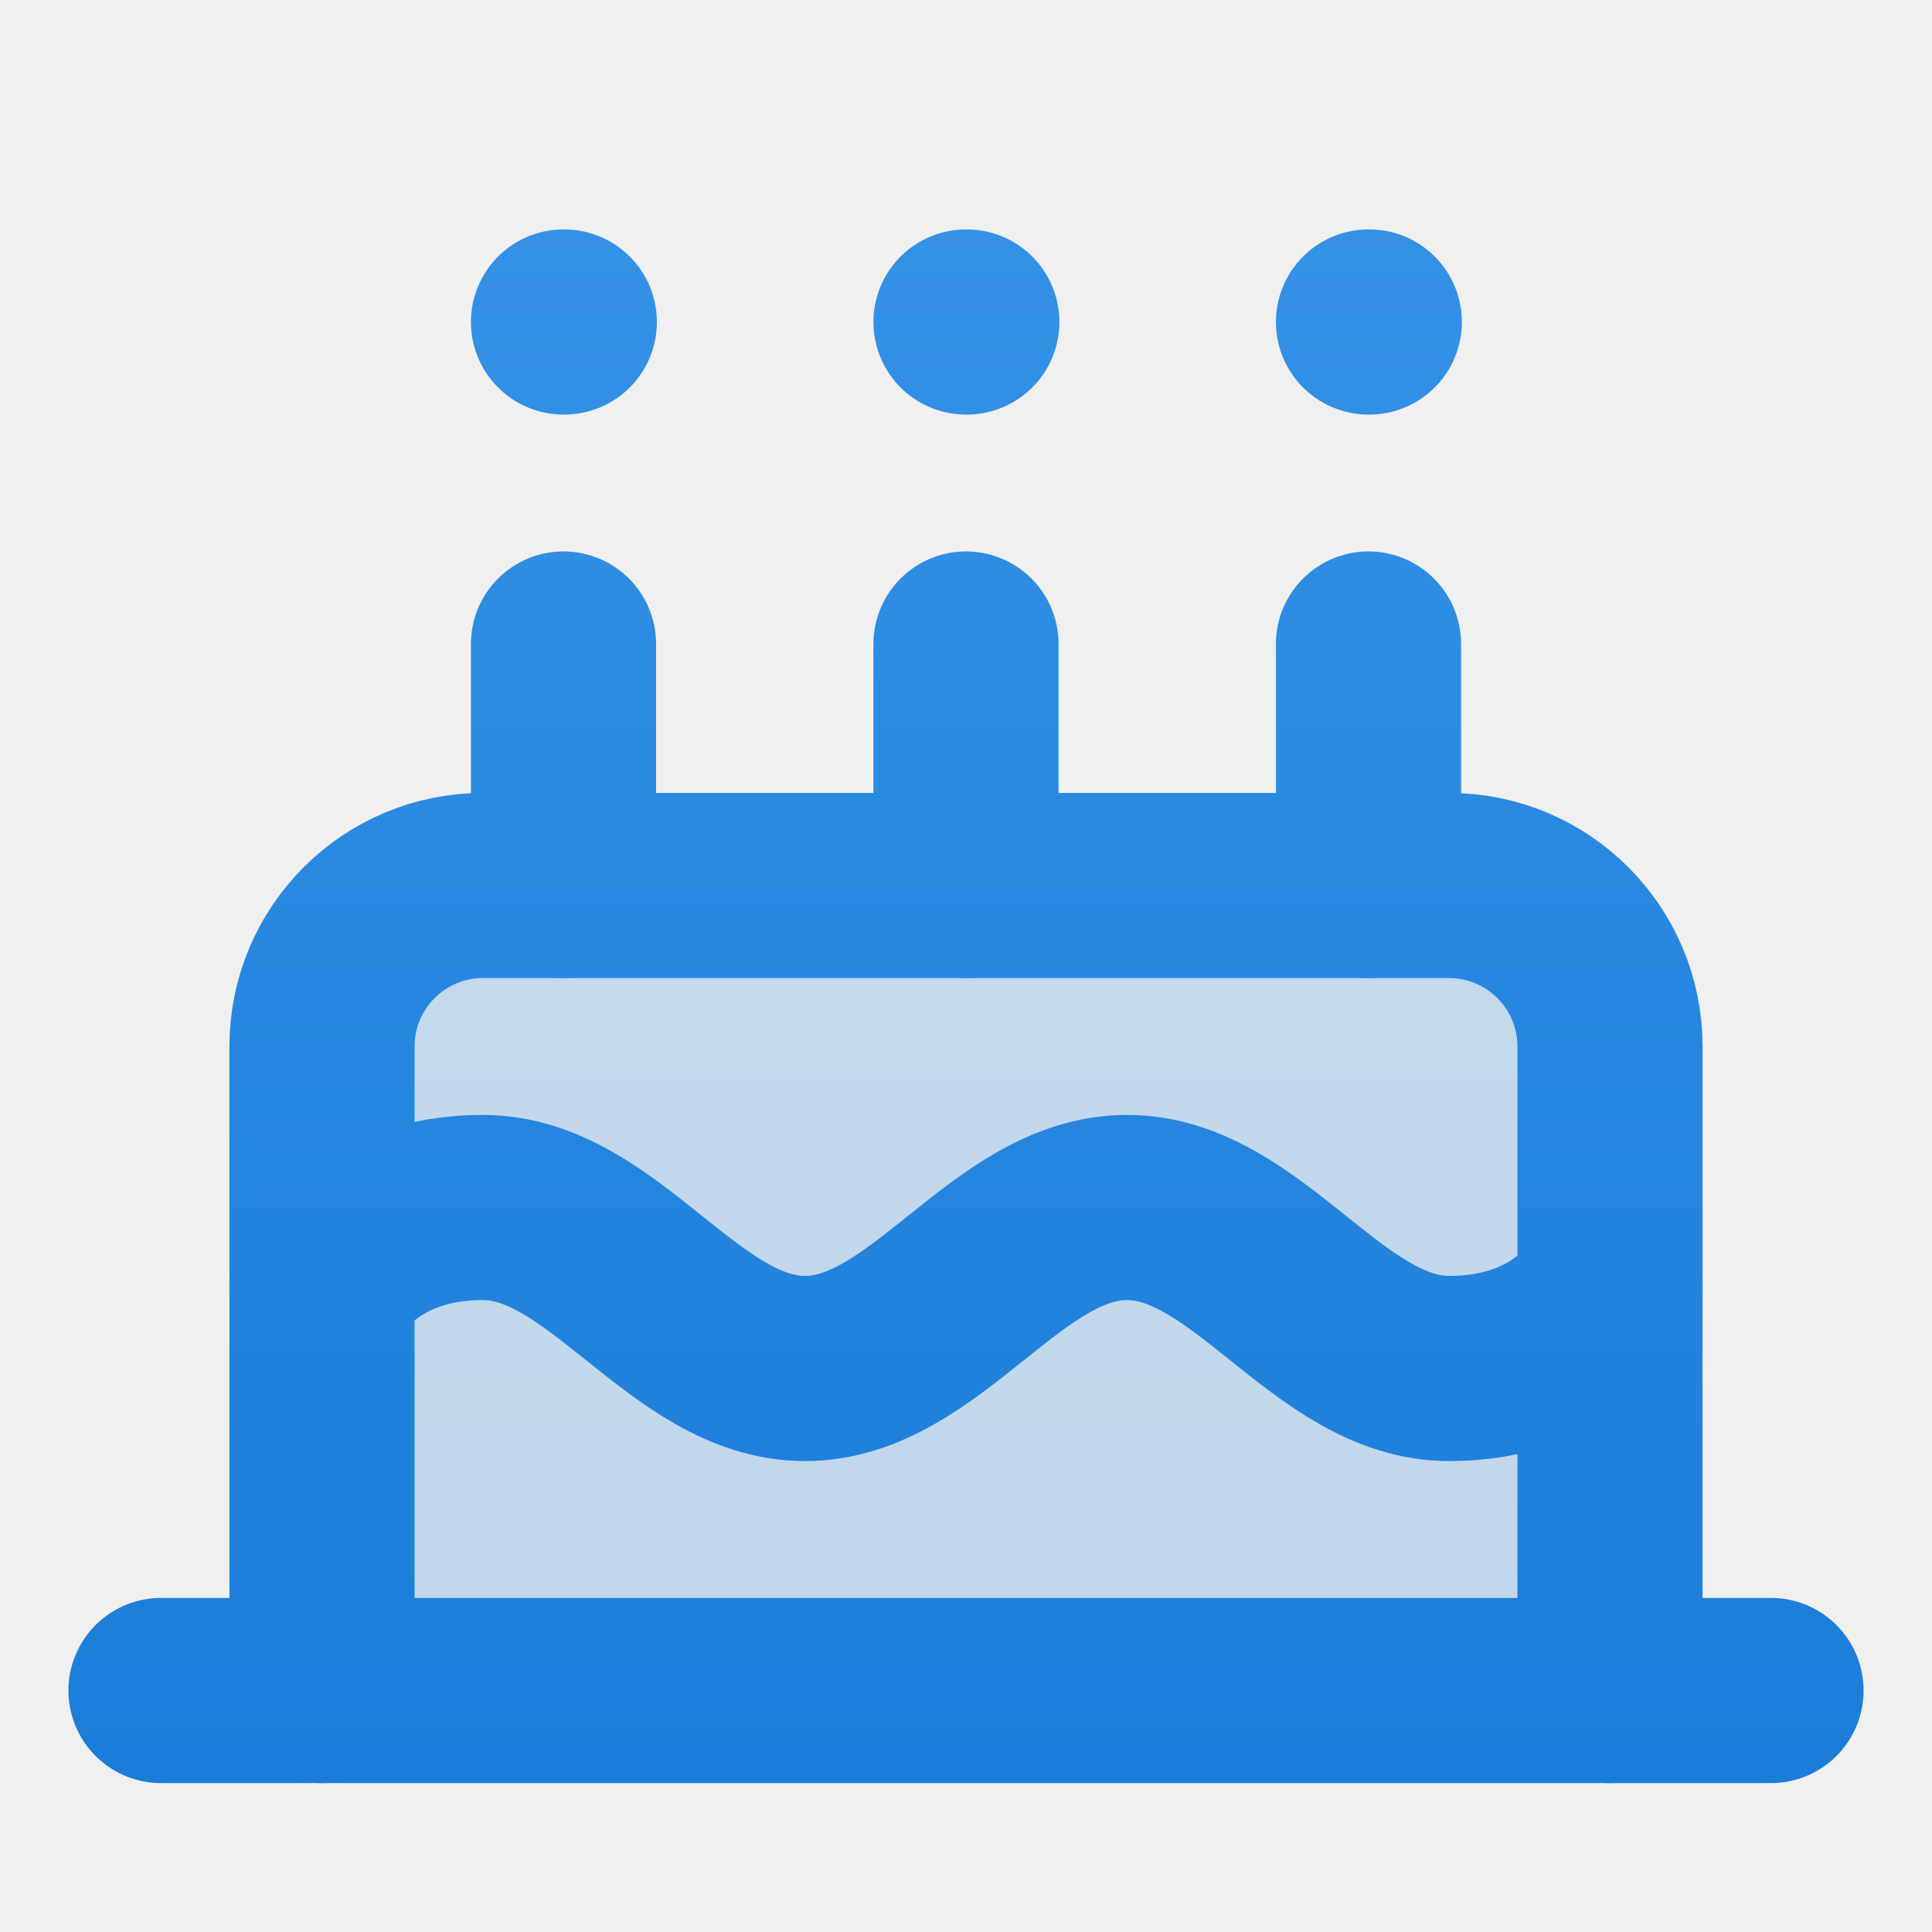
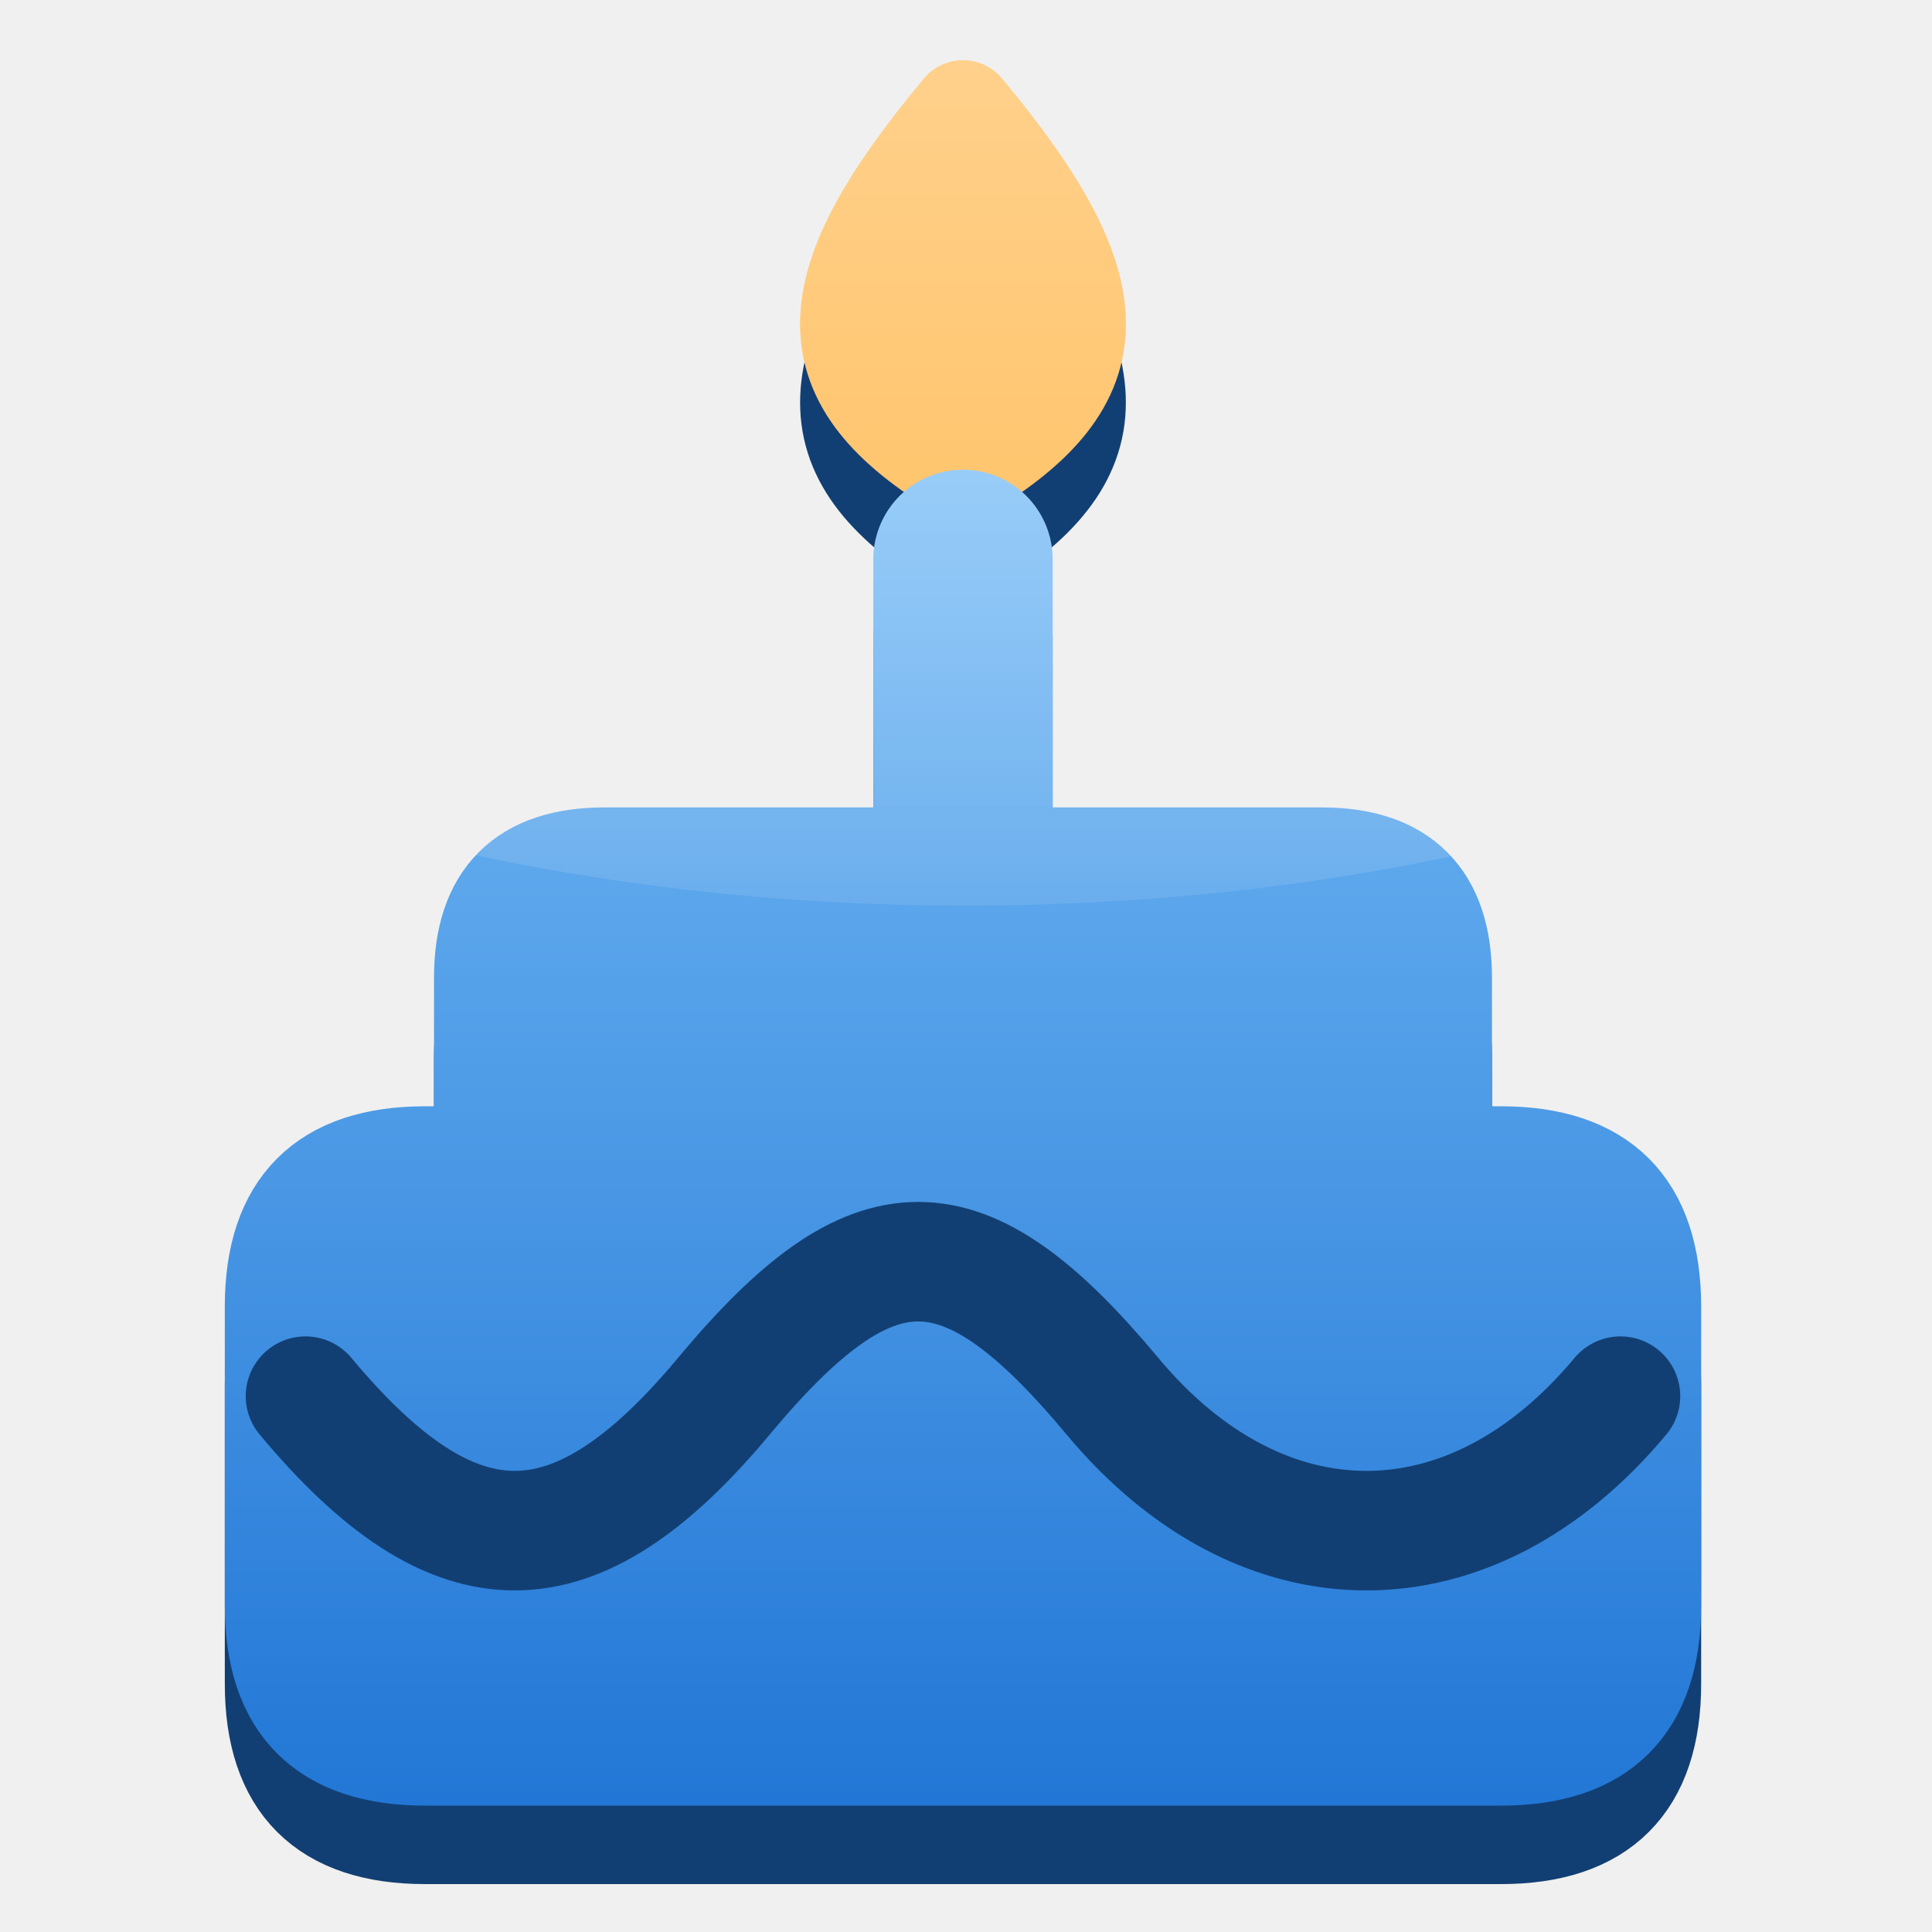
- <svg xmlns="http://www.w3.org/2000/svg" viewBox="0 0 24 24" width="24" height="24">
+ <svg xmlns="http://www.w3.org/2000/svg" viewBox="0 0 64 64" width="64" height="64">
  <defs>
-     <linearGradient id="yearsp" x1="12" y1="2" x2="12" y2="22" gradientUnits="userSpaceOnUse">
-       <stop offset="0" stop-color="#3592e7" />
-       <stop offset="1" stop-color="#1a7dd9" />
+     <linearGradient id="b" gradientUnits="userSpaceOnUse" x1="32" y1="1.3" x2="32" y2="59.71">
+       <stop stop-color="#8fd0ff" />
+       <stop offset="1" stop-color="#2277d6" />
    </linearGradient>
+     <linearGradient id="s" gradientUnits="userSpaceOnUse" x1="0" y1="0" x2="0" y2="30">
+       <stop stop-color="#fff" stop-opacity=".42" />
+       <stop offset="1" stop-color="#fff" stop-opacity=".1" />
+     </linearGradient>
+     <mask id="m" maskUnits="userSpaceOnUse" x="0" y="0" width="64" height="64">
+       <g transform="translate(0.22 0.71) scale(0.99)">
+         <path d="M32 3C37 9 37 12 32 15C27 12 27 9 32 3Z" fill="#fff" stroke="#fff" stroke-width="3.4" stroke-linejoin="round" />
+         <path d="M32 18V27" fill="none" stroke="#fff" stroke-width="6" stroke-linecap="round" stroke-linejoin="round" />
+         <path d="M20 28H44Q48 28 48 32V36Q48 40 44 40H20Q16 40 16 36V32Q16 28 20 28Z" fill="#fff" stroke="#fff" stroke-width="3.4" stroke-linejoin="round" />
+         <path d="M14 38H50Q55 38 55 43V53Q55 58 50 58H14Q9 58 9 53V43Q9 38 14 38Z" fill="#fff" stroke="#fff" stroke-width="3.4" stroke-linejoin="round" />
+       </g>
+     </mask>
  </defs>
-   <g transform="translate(0.00 0.00) scale(1)" fill="url(#yearsp)" fill-opacity=".22">
-     <path d="M20 21v-8a2 2 0 0 0-2-2H6a2 2 0 0 0-2 2v8" />
+   <g transform="translate(0 2.6)">
+     <g transform="translate(0.22 0.71) scale(0.99)">
+       <path d="M32 3C37 9 37 12 32 15C27 12 27 9 32 3Z" fill="#123f73" stroke="#123f73" stroke-width="3.4" stroke-linejoin="round" />
+       <path d="M32 18V27" fill="none" stroke="#123f73" stroke-width="6" stroke-linecap="round" stroke-linejoin="round" />
+       <path d="M20 28H44Q48 28 48 32V36Q48 40 44 40H20Q16 40 16 36V32Q16 28 20 28Z" fill="#123f73" stroke="#123f73" stroke-width="3.4" stroke-linejoin="round" />
+       <path d="M14 38H50Q55 38 55 43V53Q55 58 50 58H14Q9 58 9 53V43Q9 38 14 38Z" fill="#123f73" stroke="#123f73" stroke-width="3.4" stroke-linejoin="round" />
+     </g>
  </g>
-   <g transform="translate(0.00 0.00) scale(1)" stroke="url(#yearsp)" stroke-width="2.3" stroke-linecap="round" stroke-linejoin="round" fill="none">
-     <path d="M20 21v-8a2 2 0 0 0-2-2H6a2 2 0 0 0-2 2v8" />
-     <path d="M4 16s.5-1 2-1 2.5 2 4 2 2.5-2 4-2 2.5 2 4 2 2-1 2-1" />
-     <path d="M2 21h20" />
-     <path d="M7 8v3" />
-     <path d="M12 8v3" />
-     <path d="M17 8v3" />
-     <path d="M7 4h.01" />
-     <path d="M12 4h.01" />
-     <path d="M17 4h.01" />
+   <g transform="translate(0.22 0.71) scale(0.99)">
+     <path d="M32 3C37 9 37 12 32 15C27 12 27 9 32 3Z" fill="#ffb23f" stroke="#ffb23f" stroke-width="3.4" stroke-linejoin="round" />
+     <path d="M32 18V27" fill="none" stroke="url(#b)" stroke-width="6" stroke-linecap="round" stroke-linejoin="round" />
+     <path d="M20 28H44Q48 28 48 32V36Q48 40 44 40H20Q16 40 16 36V32Q16 28 20 28Z" fill="url(#b)" stroke="url(#b)" stroke-width="3.4" stroke-linejoin="round" />
+     <path d="M14 38H50Q55 38 55 43V53Q55 58 50 58H14Q9 58 9 53V43Q9 38 14 38Z" fill="url(#b)" stroke="url(#b)" stroke-width="3.4" stroke-linejoin="round" />
+   </g>
+   <ellipse mask="url(#m)" cx="32" cy="4" rx="46" ry="26" fill="url(#s)" />
+   <g transform="translate(0.22 0.71) scale(0.99)">
+     <path d="M10 46C15 52 19 52 24 46S32 40 37 46 49 52 54 46" fill="none" stroke="#123f73" stroke-width="4" stroke-linecap="round" stroke-linejoin="round" />
  </g>
</svg>
